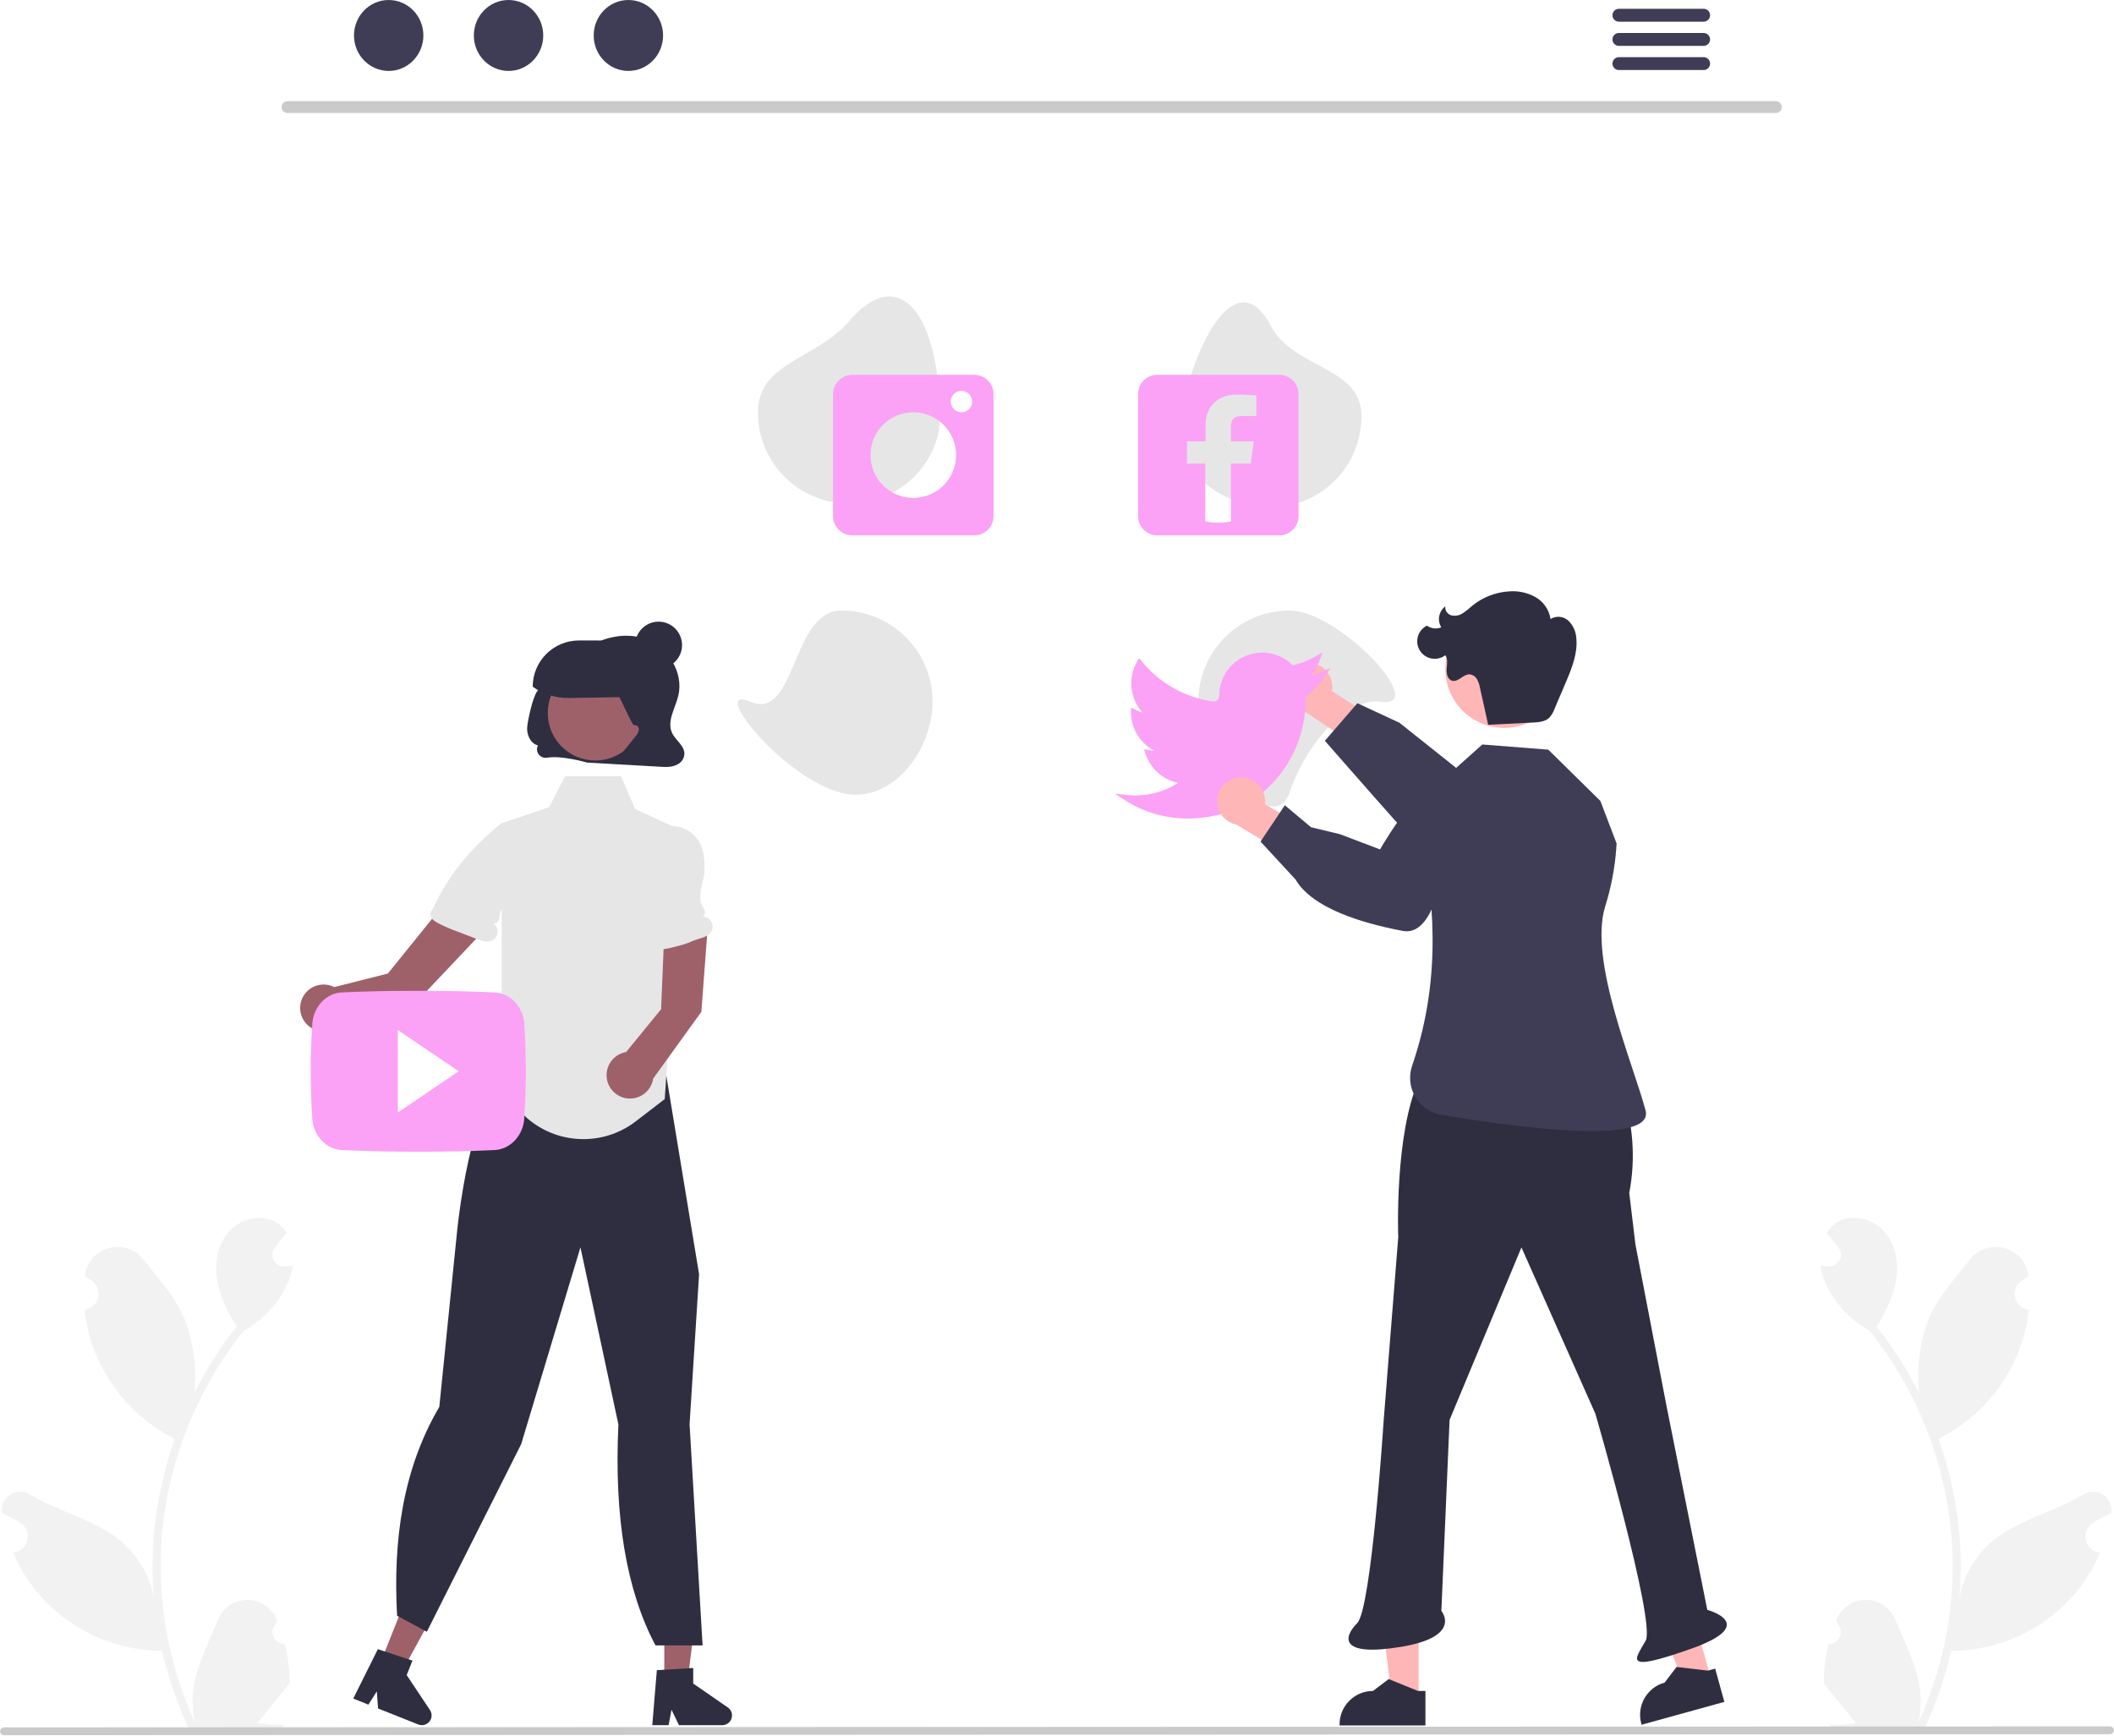
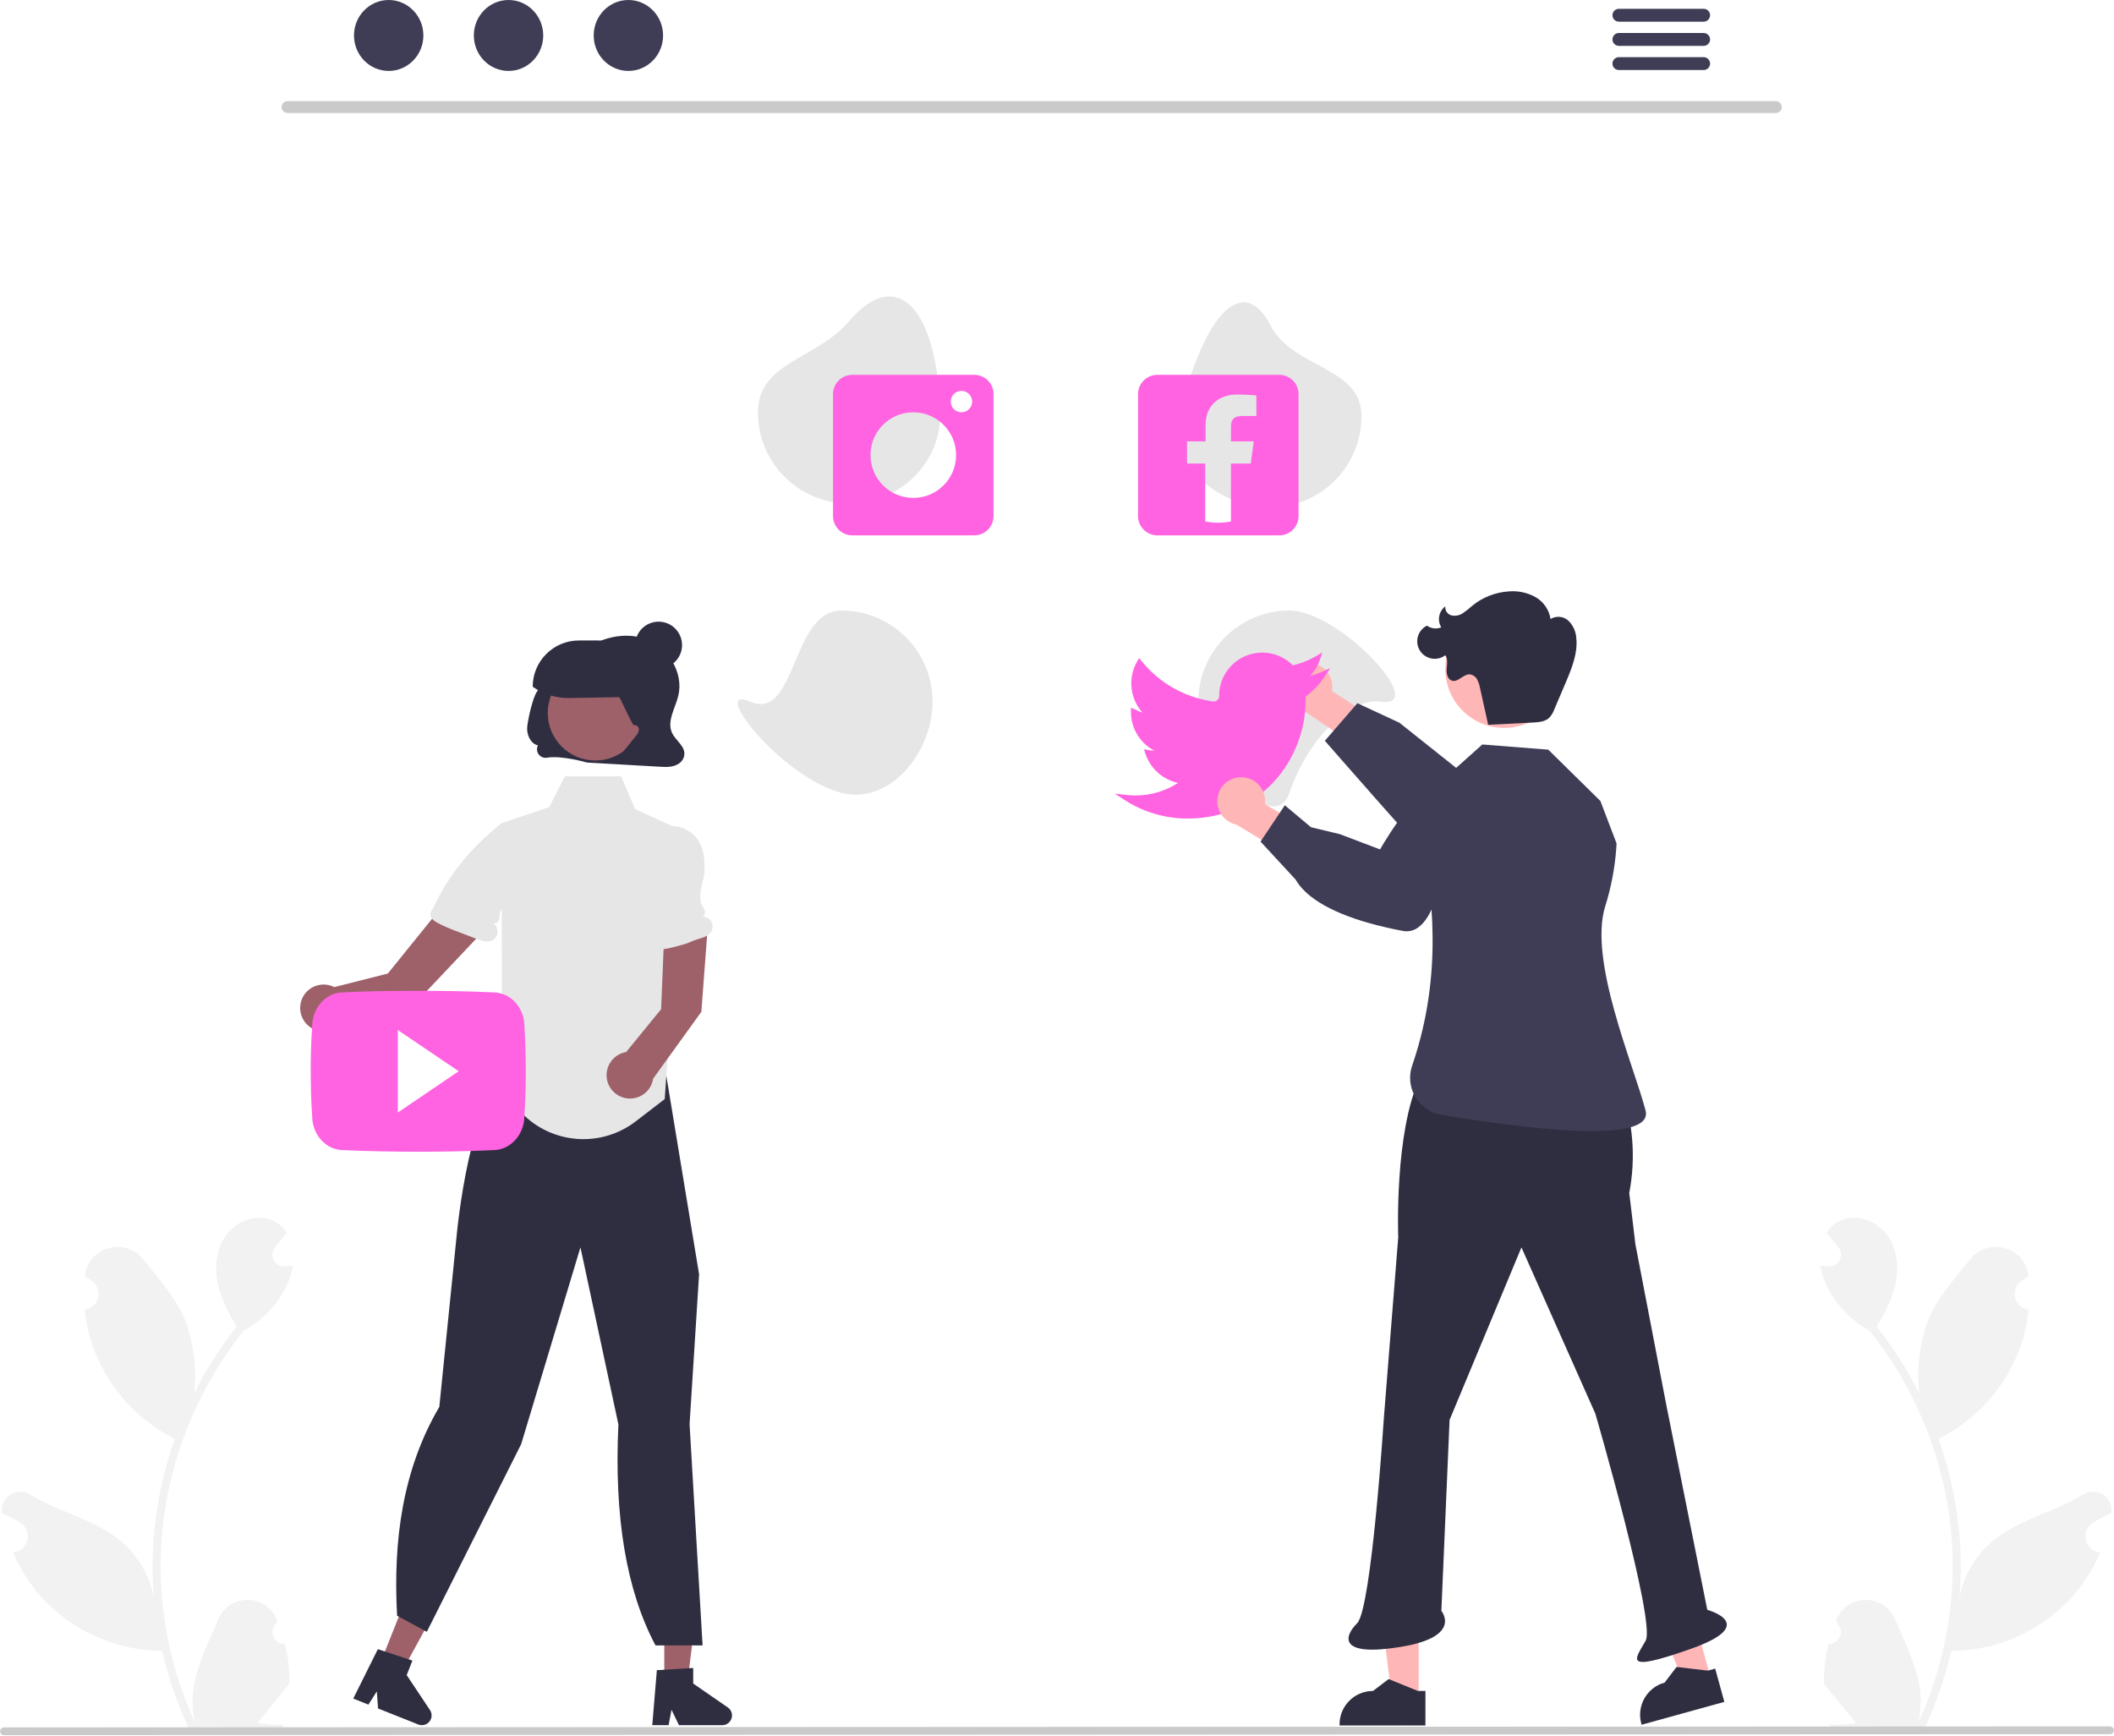
<svg xmlns="http://www.w3.org/2000/svg" data-name="Layer 1" width="645.131" height="529.537" viewBox="0 0 645.131 529.537">
  <path d="M364.361,686.885a3.613,3.613,0,0,1-2.619-6.263c.091-.362.156-.622.248-.984q-.049-.118-.098-.236a9.703,9.703,0,0,0-17.898.067c-2.927,7.051-6.654,14.113-7.572,21.568a28.705,28.705,0,0,0,.504,9.872A115.086,115.086,0,0,1,326.456,663.11a111.08,111.08,0,0,1,.689-12.392q.571-5.06,1.584-10.047a116.419,116.419,0,0,1,23.087-49.342,30.983,30.983,0,0,0,12.886-13.369,23.633,23.633,0,0,0,2.149-6.458c-.627.082-1.265.134-1.892.175-.195.01-.401.021-.597.031l-.074.003a3.58,3.58,0,0,1-2.94-5.832q.406-.5.813-.999c.411-.514.833-1.018,1.244-1.532a1.782,1.782,0,0,0,.134-.154c.473-.586.946-1.162,1.419-1.748a10.352,10.352,0,0,0-3.394-3.28c-4.741-2.777-11.281-.854-14.706,3.435-3.435,4.288-4.083,10.304-2.89,15.662a41.485,41.485,0,0,0,5.738,12.793c-.257.329-.525.648-.782.977a117.172,117.172,0,0,0-12.23,19.375,48.709,48.709,0,0,0-2.908-22.624c-2.783-6.715-8.001-12.37-12.595-18.175-5.519-6.973-16.835-3.93-17.807,4.909q-.014.128-.028.257,1.024.577,2.004,1.226a4.901,4.901,0,0,1-1.976,8.919l-.1.015a48.766,48.766,0,0,0,1.285,7.291A50.21,50.21,0,0,0,329.572,623.692c.401.206.792.411,1.193.607a119.597,119.597,0,0,0-6.438,30.296,113.433,113.433,0,0,0,.082,18.315l-.031-.216a29.974,29.974,0,0,0-10.232-17.308c-7.874-6.469-18.999-8.851-27.494-14.05a5.625,5.625,0,0,0-8.616,5.473q.017.114.035.227a32.925,32.925,0,0,1,3.692,1.779q1.024.578,2.004,1.226a4.901,4.901,0,0,1-1.976,8.919l-.1.015c-.072.01-.134.021-.206.031a48.808,48.808,0,0,0,8.978,14.058,50.254,50.254,0,0,0,36.446,15.991h.01a119.562,119.562,0,0,0,8.032,23.447h28.692c.103-.319.195-.648.288-.967a32.599,32.599,0,0,1-7.939-.473c2.129-2.612,4.257-5.245,6.386-7.857a1.783,1.783,0,0,0,.134-.154c1.08-1.337,2.17-2.663,3.25-4l.001-.002a47.751,47.751,0,0,0-1.399-12.164Z" transform="translate(-277.4343 -185.2317)" fill="#f2f2f2" />
  <path d="M835.434,686.885a3.613,3.613,0,0,0,2.619-6.263c-.091-.362-.156-.622-.248-.984q.049-.118.098-.236a9.703,9.703,0,0,1,17.898.067c2.927,7.051,6.654,14.113,7.572,21.568a28.705,28.705,0,0,1-.504,9.872A115.086,115.086,0,0,0,873.339,663.11a111.08,111.08,0,0,0-.689-12.392q-.571-5.06-1.584-10.047a116.419,116.419,0,0,0-23.087-49.342,30.983,30.983,0,0,1-12.886-13.369,23.634,23.634,0,0,1-2.149-6.458c.627.082,1.265.134,1.892.175.195.01.401.021.597.031l.074.003a3.58,3.58,0,0,0,2.94-5.832q-.406-.5-.813-.999c-.411-.514-.833-1.018-1.244-1.532a1.784,1.784,0,0,1-.134-.154c-.473-.586-.946-1.162-1.419-1.748a10.352,10.352,0,0,1,3.394-3.28c4.741-2.777,11.281-.854,14.706,3.435,3.435,4.288,4.083,10.304,2.89,15.662a41.485,41.485,0,0,1-5.738,12.793c.257.329.525.648.782.977a117.171,117.171,0,0,1,12.23,19.375,48.709,48.709,0,0,1,2.908-22.624c2.783-6.715,8.001-12.37,12.595-18.175,5.519-6.973,16.835-3.93,17.807,4.909q.014.128.028.257-1.024.577-2.004,1.226a4.901,4.901,0,0,0,1.976,8.919l.1.015a48.767,48.767,0,0,1-1.285,7.291,50.21,50.21,0,0,1-25,31.468c-.401.206-.792.411-1.193.607a119.598,119.598,0,0,1,6.438,30.296,113.435,113.435,0,0,1-.082,18.315l.031-.216a29.974,29.974,0,0,1,10.232-17.308c7.874-6.469,18.999-8.851,27.494-14.05a5.625,5.625,0,0,1,8.616,5.473q-.017.114-.035.227a32.926,32.926,0,0,0-3.692,1.779q-1.024.578-2.004,1.226a4.901,4.901,0,0,0,1.976,8.919l.1.015c.072.01.134.021.206.031a48.808,48.808,0,0,1-8.978,14.058,50.254,50.254,0,0,1-36.446,15.991h-.01a119.563,119.563,0,0,1-8.032,23.447H836.153c-.103-.319-.195-.648-.288-.967a32.599,32.599,0,0,0,7.939-.473c-2.129-2.612-4.257-5.245-6.386-7.857a1.781,1.781,0,0,1-.134-.154c-1.08-1.337-2.17-2.663-3.25-4l-.001-.002a47.75,47.75,0,0,1,1.399-12.164Z" transform="translate(-277.4343 -185.2317)" fill="#f2f2f2" />
  <polygon points="202.721 514.442 209.667 514.442 212.973 487.648 202.721 487.648 202.721 514.442" fill="#9e616a" />
  <path d="M477.888,694.916l11.098-.662v4.755l10.551,7.287a2.97,2.97,0,0,1-1.688,5.414l-13.212,0-2.277-4.703-.889,4.703h-4.982Z" transform="translate(-277.4343 -185.2317)" fill="#2f2e41" />
  <polygon points="115.658 508.54 122.112 511.109 135.092 487.438 125.567 483.646 115.658 508.54" fill="#9e616a" />
  <path d="M392.745,688.513l10.556,3.489-1.759,4.418,7.108,10.672a2.97,2.97,0,0,1-3.57,4.406l-12.276-4.887-.376-5.212-2.566,4.041-4.628-1.842Z" transform="translate(-277.4343 -185.2317)" fill="#2f2e41" />
  <path d="M466.153,619.945,454.569,565.889l-18.088,60.061L407.84,682.904l-.152.302-9.073-4.885c-1.28-23.126,1.761-44.796,12.883-63.745l5.267-52.012c.161-1.777,4.09-43.5,16.53-50.899l3.643-8.307,36.235-8.949.132.149a27.701,27.701,0,0,1,6.638,13.913L490.77,574.063l.006.037-2.903,45.758,3.971,67.508h-14.369Q464.142,662.276,466.153,619.945Z" transform="translate(-277.4343 -185.2317)" fill="#2f2e41" />
  <path d="M643.121,399.366c0,15.364,22.814,42.344,27.818,27.818,6.126-17.784,19.195-29.057,27.818-27.818,15.207,2.185-12.455-27.818-27.818-27.818A27.818,27.818,0,0,0,643.121,399.366Z" transform="translate(-277.4343 -185.2317)" fill="#e6e6e6" />
  <path d="M637.278,312.247c-3.608,14.934,12.455,27.818,27.818,27.818A27.818,27.818,0,0,0,692.914,312.247c0-15.364-20.708-14.199-27.818-27.818C656.956,268.838,645.033,280.145,637.278,312.247Z" transform="translate(-277.4343 -185.2317)" fill="#e6e6e6" />
  <path d="M508.725,311.078a27.818,27.818,0,0,0,27.818,27.818c15.364,0,28.265-12.461,27.818-27.818-.935-32.171-13.399-44.778-27.818-27.818C526.592,294.965,508.725,295.715,508.725,311.078Z" transform="translate(-277.4343 -185.2317)" fill="#e6e6e6" />
  <path d="M506.388,399.366c-12.982-5.612,9.565,23.149,27.818,27.818,14.884,3.807,27.818-12.455,27.818-27.818a27.818,27.818,0,0,0-27.818-27.818C518.843,371.548,520.49,405.463,506.388,399.366Z" transform="translate(-277.4343 -185.2317)" fill="#e6e6e6" />
  <path d="M819.418,219.716H365.125a1.807,1.807,0,0,1,0-3.613h454.293a1.807,1.807,0,0,1,0,3.613Z" transform="translate(-277.4343 -185.2317)" fill="#cacaca" />
  <ellipse cx="118.615" cy="10.823" rx="10.588" ry="10.823" fill="#3f3d56" />
  <ellipse cx="155.19" cy="10.823" rx="10.588" ry="10.823" fill="#3f3d56" />
  <ellipse cx="191.765" cy="10.823" rx="10.588" ry="10.823" fill="#3f3d56" />
  <path d="M797.397,187.914H771.416a1.968,1.968,0,0,0,0,3.934h25.981a1.968,1.968,0,0,0,0-3.934Z" transform="translate(-277.4343 -185.2317)" fill="#3f3d56" />
  <path d="M797.397,195.299H771.416a1.968,1.968,0,0,0,0,3.934h25.981a1.968,1.968,0,0,0,0-3.934Z" transform="translate(-277.4343 -185.2317)" fill="#3f3d56" />
  <path d="M797.397,202.673H771.416a1.968,1.968,0,0,0,0,3.934h25.981a1.968,1.968,0,0,0,0-3.934Z" transform="translate(-277.4343 -185.2317)" fill="#3f3d56" />
-   <path d="M667.827,299.621H630.617a5.889,5.889,0,0,0-5.889,5.889v37.21a5.889,5.889,0,0,0,5.889,5.889h37.21a5.889,5.889,0,0,0,5.889-5.889V305.51A5.889,5.889,0,0,0,667.827,299.621Zm-6.987,12.563h-4.267c-2.914,0-3.481,1.379-3.481,3.416v4.319h6.948l-.902,6.781h-6.059v17.682a20.982,20.982,0,0,1-7.838-.019V326.7h-5.556v-6.781h5.66V314.904c0-5.995,4.164-9.269,9.527-9.269,2.578,0,5.337.193,5.969.284Z" transform="translate(-277.4343 -185.2317)" fill="#fba2f6" />
-   <path d="M574.75,299.621h-37.21a5.889,5.889,0,0,0-5.889,5.889v37.21a5.889,5.889,0,0,0,5.889,5.889h37.21a5.889,5.889,0,0,0,5.889-5.889V305.51A5.889,5.889,0,0,0,574.75,299.621Zm-18.605,37.557a13.063,13.063,0,1,1,13.063-13.063A13.063,13.063,0,0,1,556.145,337.178Zm14.696-26.127a3.266,3.266,0,1,1,3.266-3.266A3.266,3.266,0,0,1,570.842,311.052Z" transform="translate(-277.4343 -185.2317)" fill="#fba2f6" />
+   <path d="M667.827,299.621H630.617a5.889,5.889,0,0,0-5.889,5.889v37.21a5.889,5.889,0,0,0,5.889,5.889h37.21a5.889,5.889,0,0,0,5.889-5.889V305.51A5.889,5.889,0,0,0,667.827,299.621Zm-6.987,12.563h-4.267c-2.914,0-3.481,1.379-3.481,3.416v4.319h6.948l-.902,6.781h-6.059v17.682a20.982,20.982,0,0,1-7.838-.019V326.7h-5.556v-6.781h5.66V314.904c0-5.995,4.164-9.269,9.527-9.269,2.578,0,5.337.193,5.969.284Z" transform="translate(-277.4343 -185.2317)" fill="#ff63e1" />
+   <path d="M574.75,299.621h-37.21a5.889,5.889,0,0,0-5.889,5.889v37.21a5.889,5.889,0,0,0,5.889,5.889h37.21a5.889,5.889,0,0,0,5.889-5.889V305.51A5.889,5.889,0,0,0,574.75,299.621Zm-18.605,37.557a13.063,13.063,0,1,1,13.063-13.063A13.063,13.063,0,0,1,556.145,337.178Zm14.696-26.127a3.266,3.266,0,1,1,3.266-3.266A3.266,3.266,0,0,1,570.842,311.052Z" transform="translate(-277.4343 -185.2317)" fill="#ff63e1" />
  <path d="M676.791,387.508a7.258,7.258,0,0,1,7.085,8.583l13.903,9.046-3.437,9.789-19.454-13.051a7.298,7.298,0,0,1,1.903-14.368Z" transform="translate(-277.4343 -185.2317)" fill="#ffb6b6" />
  <path d="M681.743,411.296l9.923-11.457,12.822,5.946,26.201,20.852c3.435.401,29.499,3.765,29.02,13.337a7.751,7.751,0,0,1-2.771,5.858c-4.114,3.396-11.243,2.432-11.509,2.393l-17.057-.854c-.892.215-10.152,2.342-15.053-.702C711.831,445.747,681.743,411.296,681.743,411.296Z" transform="translate(-277.4343 -185.2317)" fill="#3f3d56" />
  <polygon points="432.925 518.689 424.798 518.688 420.932 487.341 432.926 487.341 432.925 518.689" fill="#ffb6b6" />
  <path d="M712.432,711.798l-26.205-.001v-.331a10.2,10.2,0,0,1,10.2-10.2h.001l4.787-3.631,8.931,3.632,2.288 0Z" transform="translate(-277.4343 -185.2317)" fill="#2f2e41" />
  <polygon points="522.127 512.328 514.293 514.492 502.22 485.305 513.782 482.112 522.127 512.328" fill="#ffb6b6" />
  <path d="M803.657,704.602l-25.259,6.977-.088-.319a10.2,10.2,0,0,1,7.116-12.547l.001-0,3.647-4.775,9.576,1.123,2.205-.609Z" transform="translate(-277.4343 -185.2317)" fill="#2f2e41" />
  <path d="M710.718,514.211l61.41,3.133.02.056a60.472,60.472,0,0,1,2.487,31.903v0l1.88,15.666,9.4,48.878,12.533,62.664s16.293,4.386-5.013,11.906-16.919,3.133-13.786-2.507-15.353-69.243-15.353-69.243l-22.559-50.758-21.932,52.638-2.507,58.277s6.58,7.833-12.219,10.966-17.859-2.82-13.473-7.206,8.146-62.664,8.146-62.664l4.386-55.144S702.885,530.816,710.718,514.211Z" transform="translate(-277.4343 -185.2317)" fill="#2f2e41" />
  <path d="M770.765,442.619l-4.938-12.951-15.9-15.661L729.79,412.427l-14.8,13.251-4.185,13.182c5.489,25.416,5.377,48.824-2.401,71.502a11.428,11.428,0,0,0,8.833,15.06c22.813,3.834,65.293,9.582,62.367-1.361-3.871-14.476-17.337-45.633-12.349-62.109a77.338,77.338,0,0,0,3.404-17.629Z" transform="translate(-277.4343 -185.2317)" fill="#3f3d56" />
  <circle cx="459.038" cy="204.169" r="17.972" fill="#ffb6b6" />
  <path d="M731.568,406.429l13.7-.699c1.755-.09,3.671-.245,4.948-1.453a7.496,7.496,0,0,0,1.553-2.58c1.267-2.942,2.533-5.884,3.767-8.839,1.707-4.088,3.384-8.405,2.948-12.814a8.154,8.154,0,0,0-2.37-5.345,4.527,4.527,0,0,0-5.502-.557,9.303,9.303,0,0,0-4.618-6.705,14.257,14.257,0,0,0-8.132-1.724,19.626,19.626,0,0,0-11.177,4.405,24.26,24.26,0,0,1-2.851,2.259,4.476,4.476,0,0,1-3.48.644,2.518,2.518,0,0,1-1.849-2.745,4.846,4.846,0,0,0-1.239,6.397,4.471,4.471,0,0,1-4.37-.517,5.343,5.343,0,1,0,5.603,9.043c.831,1.165.522,2.747.413,4.174s.274,3.2,1.65,3.594c1.86.533,3.366-1.971,5.3-1.944a2.909,2.909,0,0,1,2.307,1.486,8.586,8.586,0,0,1,.923,2.696l2.476,11.145" transform="translate(-277.4343 -185.2317)" fill="#2f2e41" />
-   <path d="M639.804,435.025a35.294,35.294,0,0,1-19.276-5.714l-2.886-1.876,3.421.38c.896.1,1.862.158,2.869.172a23.973,23.973,0,0,0,13.004-3.822,13.538,13.538,0,0,1-9.99-8.99l-.428-1.32,1.362.267a11.371,11.371,0,0,0,1.877.211,13.24,13.24,0,0,1-7.182-11.741v-1.399l1.218.538a11.213,11.213,0,0,0,2.28.97,13.423,13.423,0,0,1-1.609-15.633l.595-1.026.746.921a34.088,34.088,0,0,0,21.789,12.334,1.642,1.642,0,0,0,1.317-.393,1.685,1.685,0,0,0,.58-1.273,13.143,13.143,0,0,1,22.454-9.376,24.235,24.235,0,0,0,7.158-2.811l1.875-1.11-.683,2.068a13.296,13.296,0,0,1-3.105,5.115,24.39,24.39,0,0,0,3.658-1.27l2.539-1.116-1.53,2.314a26.047,26.047,0,0,1-5.989,6.396v1.18c0,17.698-13.462,36.004-35.99,36.004Z" transform="translate(-277.4343 -185.2317)" fill="#fba2f6" />
+   <path d="M639.804,435.025a35.294,35.294,0,0,1-19.276-5.714l-2.886-1.876,3.421.38c.896.1,1.862.158,2.869.172a23.973,23.973,0,0,0,13.004-3.822,13.538,13.538,0,0,1-9.99-8.99l-.428-1.32,1.362.267a11.371,11.371,0,0,0,1.877.211,13.24,13.24,0,0,1-7.182-11.741v-1.399l1.218.538a11.213,11.213,0,0,0,2.28.97,13.423,13.423,0,0,1-1.609-15.633l.595-1.026.746.921a34.088,34.088,0,0,0,21.789,12.334,1.642,1.642,0,0,0,1.317-.393,1.685,1.685,0,0,0,.58-1.273,13.143,13.143,0,0,1,22.454-9.376,24.235,24.235,0,0,0,7.158-2.811l1.875-1.11-.683,2.068a13.296,13.296,0,0,1-3.105,5.115,24.39,24.39,0,0,0,3.658-1.27l2.539-1.116-1.53,2.314a26.047,26.047,0,0,1-5.989,6.396v1.18c0,17.698-13.462,36.004-35.99,36.004Z" transform="translate(-277.4343 -185.2317)" fill="#ff63e1" />
  <path d="M655.942,422.423a7.258,7.258,0,0,1,7.491,8.232L677.755,439.021l-2.961,9.944-20.06-12.098a7.298,7.298,0,0,1,1.208-14.443Z" transform="translate(-277.4343 -185.2317)" fill="#ffb6b6" />
  <path d="M672.807,453.64l-10.697-11.576,7.416-11.087,7.992,6.706,8.738,2.091,12.33,4.675c1.717-3.002,15.035-25.657,23.652-21.462a7.751,7.751,0,0,1,4.302,4.847c1.51,5.116-2.173,11.296-2.314,11.525l-7.476,15.355c-.152.905-1.828,10.257-6.551,13.571a5.972,5.972,0,0,1-4.69,1.036c-14.675-2.775-25.016-7.068-30.292-12.527A16.082,16.082,0,0,1,672.807,453.64Z" transform="translate(-277.4343 -185.2317)" fill="#3f3d56" />
  <path d="M482.526,408.886c-1.647-3.542.967-7.496,1.899-11.309,1.74-7.115-3.163-14.817-9.81-17.283-6.646-2.465-14.284-.405-19.994,3.909-5.597,4.229-9.531,6.221-13.387,12.196-1.293,2.004-2.662,8.225-2.906,10.624-.245,2.4.997,5.15,3.26,5.676a2.624,2.624,0,0,0,2.712,3.782c4.333-.837,12.29,1.464,12.29,1.464q11.129.637,22.257,1.274c1.901.109,3.874.208,5.582-.843a3.795,3.795,0,0,0,1.817-2.6C486.681,412.968,483.661,411.328,482.526,408.886Z" transform="translate(-277.4343 -185.2317)" fill="#2f2e41" />
  <path d="M488.128,439.875l-1.623,10.806-2.575,17.121-.436,6.343-3.204,46.492-8.824,6.788a26.233,26.233,0,0,1-34.853-2.557l-10.715-5.159c5.743-5.65,4.675-31.833,4.675-31.833l-.064-51.427,14.525-4.885,4.784-9.419h17.164l4.291,10.012,7.788,3.561,3.547,1.631Z" transform="translate(-277.4343 -185.2317)" fill="#e6e6e6" />
  <circle cx="181.674" cy="217.572" r="14.512" fill="#9e616a" />
  <path d="M450.817,398.251a18.571,18.571,0,0,1-10.712-3.38L440,394.799v0a14.116,14.116,0,0,1,14.116-14.116h5.762a14.004,14.004,0,0,1,13.988,14.049,3.226,3.226,0,0,1-3.185,3.18l-19.532.337C451.038,398.25,450.927,398.251,450.817,398.251Z" transform="translate(-277.4343 -185.2317)" fill="#2f2e41" />
  <path d="M493.296,469.709l-13.145.108-.966,23.397-10.68,13.076a7.148,7.148,0,1,0,8.255,8.112l14.713-20.396Z" transform="translate(-277.4343 -185.2317)" fill="#9e616a" />
  <path d="M423.985,470.408l-13.475-6.299-14.714,18.217-16.368,4.14a7.148,7.148,0,1,0,1.797,11.433l23.968-7.617Z" transform="translate(-277.4343 -185.2317)" fill="#9e616a" />
  <path d="M466.369,416.196l5.024-6.268a3.627,3.627,0,0,0,1.008-2.021c.026-.766-.696-1.587-1.424-1.346-.676.223-4.57-9.533-5.281-9.531-.738.002-.978-.981-.988-1.719-.035-2.794,2.236.206,2.987-2.486s3.678-.377,6.201-1.58,5.951-.656,7.51,1.663c1.156,1.719,1.114,3.954.96,6.02a94.532,94.532,0,0,1-2.158,14.242c-.265,1.151-.661,2.437-1.721,2.957a4.099,4.099,0,0,1-1.839.275l-7.736-.038" transform="translate(-277.4343 -185.2317)" fill="#2f2e41" />
  <circle cx="200.989" cy="196.865" r="7.152" fill="#2f2e41" />
  <path d="M494.508,469.482c-.772,1.345-2.417,1.881-3.919,2.296-2.031.565-2.625,1.137-4.656,1.702-.808.229-1.623.458-2.439.665a34.5,34.5,0,0,1-4.069.837c-1.151.164-2.51.164-3.261-.729a3.758,3.758,0,0,1-.565-2.596q.44-16.477.887-32.955l.622.215a8.096,8.096,0,0,1,.873-.501,9.794,9.794,0,0,1,4.627-1.066,9.406,9.406,0,0,1,2.71.422,9.845,9.845,0,0,1,6.107,5.593,17.197,17.197,0,0,1,1.001,6.215c.007.322.007.644.014.965.043,2.746-1.352,5.492-1.309,8.239a6.455,6.455,0,0,0,.315,2.281c.286.729.844,1.337,1.058,2.095.215.751-.136,1.781-.915,1.838a3.001,3.001,0,0,1,2.918,4.484Z" transform="translate(-277.4343 -185.2317)" fill="#e6e6e6" />
  <path d="M430.568,436.511a9.734,9.734,0,0,1,8.851,12.109,19.547,19.547,0,0,1-3.465,6.368l-4.807,6.69a6.405,6.405,0,0,0-1.107,2.016c-.202.759-.122,1.581-.399,2.316s-1.169,1.351-1.832.929a3.004,3.004,0,0,1-.323,5.342c-1.426.622-3.065.067-4.518-.489l-5.903-2.259a48.965,48.965,0,0,1-6.123-2.669c-1.022-.561-2.112-1.369-2.185-2.532-.057-.906.709-1.601,1.093-2.423,4.807-10.292,11.877-18.482,20.657-25.461Z" transform="translate(-277.4343 -185.2317)" fill="#e6e6e6" />
-   <path d="M437.474,498.468c0-5.755-4.241-10.392-9.547-10.392-7.105-.341-14.333-.464-21.725-.464h-2.305c-7.378,0-14.633.123-21.725.464-5.223,0-9.465,4.651-9.465,10.419-.327,4.569-.464,9.124-.45,13.638s.123,9.124.436,13.638c0,5.769,4.241,10.447,9.465,10.447,7.446.341,15.097.491,22.871.491s15.411-.137,22.884-.491c5.237,0,9.547-4.678,9.547-10.447.3-4.569.45-9.124.436-13.706-.014-4.582-.123-9.11-.423-13.638Zm-38.636,26.28v-25.176l18.575,12.574Z" transform="translate(-277.4343 -185.2317)" fill="#fba2f6" />
+   <path d="M437.474,498.468c0-5.755-4.241-10.392-9.547-10.392-7.105-.341-14.333-.464-21.725-.464h-2.305c-7.378,0-14.633.123-21.725.464-5.223,0-9.465,4.651-9.465,10.419-.327,4.569-.464,9.124-.45,13.638s.123,9.124.436,13.638c0,5.769,4.241,10.447,9.465,10.447,7.446.341,15.097.491,22.871.491s15.411-.137,22.884-.491c5.237,0,9.547-4.678,9.547-10.447.3-4.569.45-9.124.436-13.706-.014-4.582-.123-9.11-.423-13.638Zm-38.636,26.28v-25.176l18.575,12.574Z" transform="translate(-277.4343 -185.2317)" fill="#ff63e1" />
  <path d="M921.375,714.461l-642.75.307a1.191,1.191,0,0,1,0-2.381l642.75-.307a1.191,1.191,0,0,1,0,2.381Z" transform="translate(-277.4343 -185.2317)" fill="#cacaca" />
</svg>
